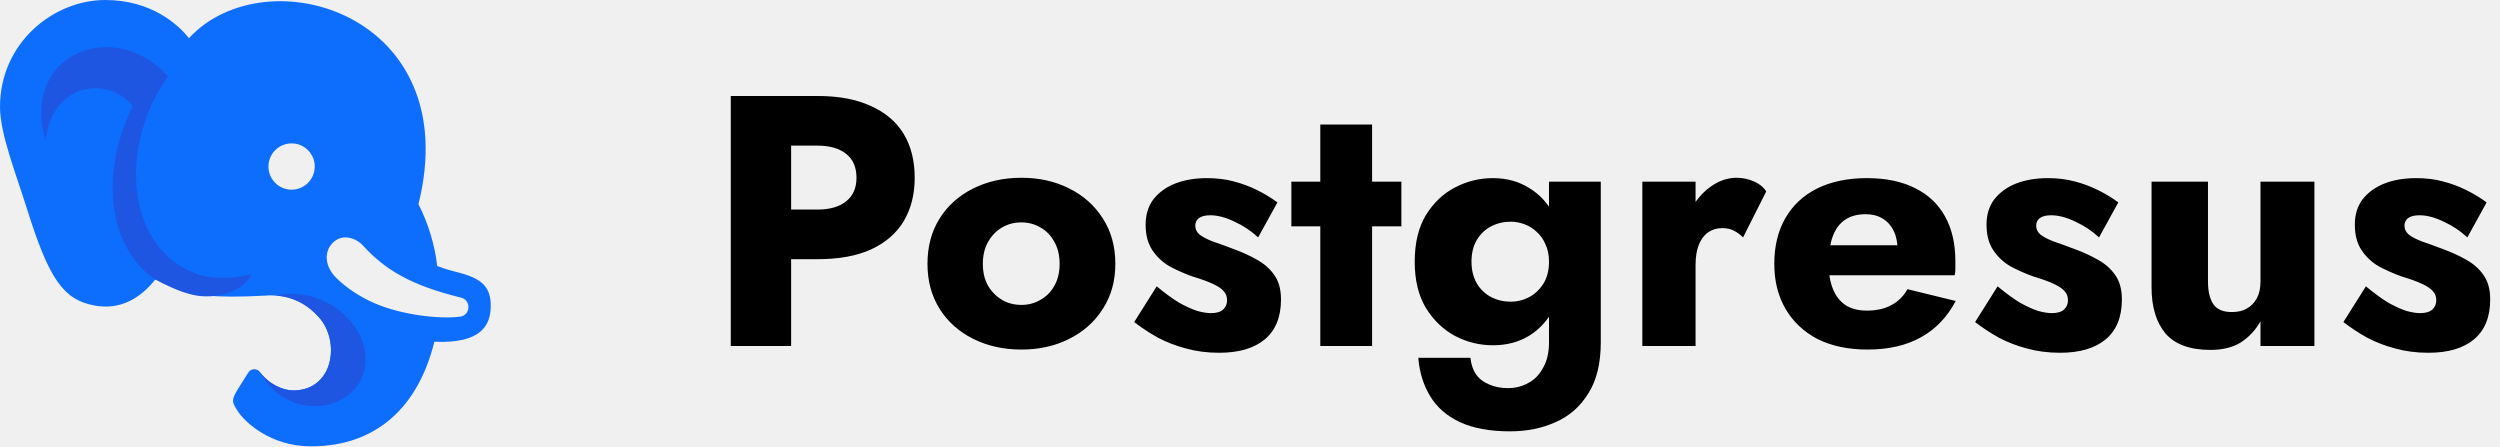
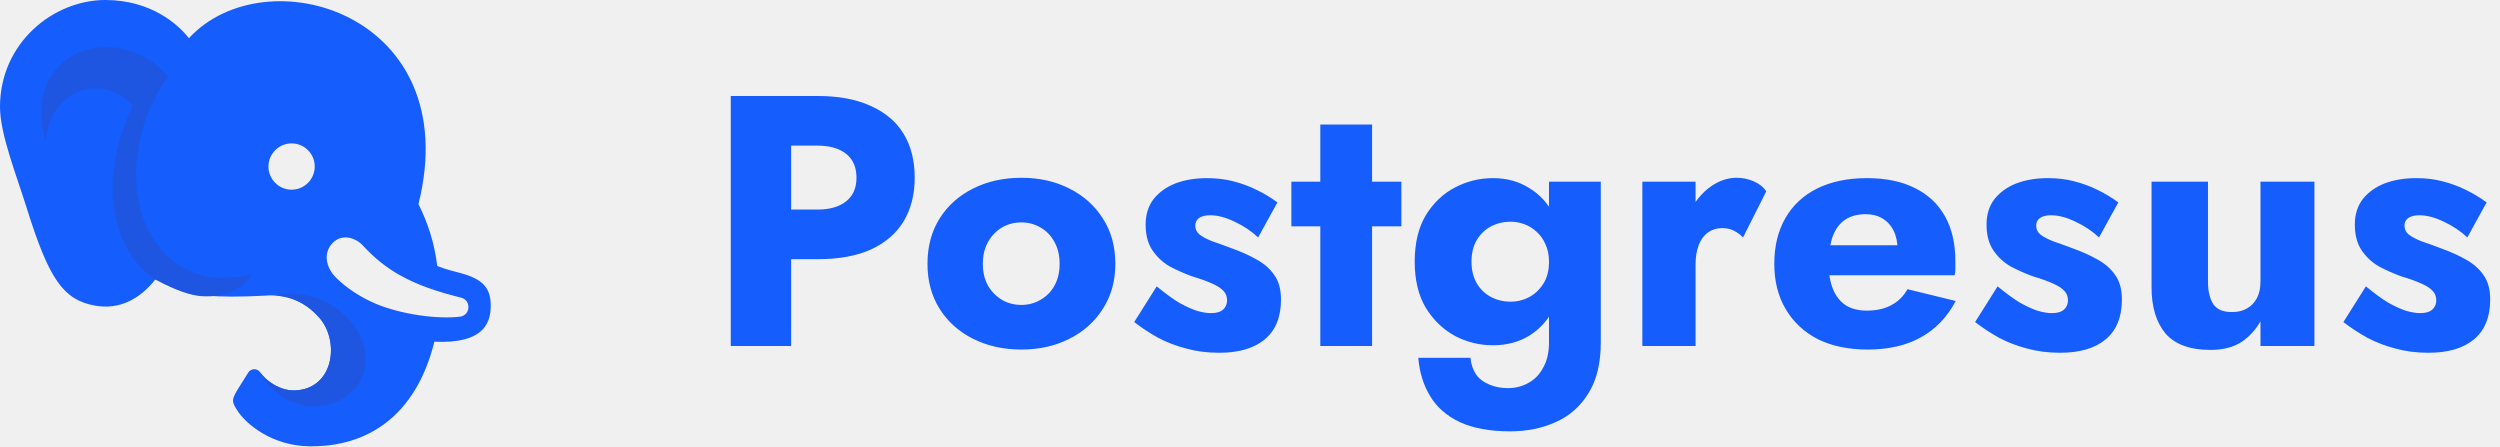
<svg xmlns="http://www.w3.org/2000/svg" width="224" height="40" viewBox="0 0 224 40" fill="none">
-   <path d="M65.477 8.6H70.885V31H65.477V8.6ZM68.869 13.048V8.6H73.253C75.152 8.6 76.741 8.899 78.021 9.496C79.323 10.072 80.304 10.904 80.965 11.992C81.627 13.08 81.957 14.392 81.957 15.928C81.957 17.421 81.627 18.723 80.965 19.832C80.304 20.92 79.323 21.763 78.021 22.36C76.741 22.936 75.152 23.224 73.253 23.224H68.869V18.776H73.253C74.341 18.776 75.195 18.531 75.813 18.04C76.432 17.549 76.741 16.845 76.741 15.928C76.741 14.989 76.432 14.275 75.813 13.784C75.195 13.293 74.341 13.048 73.253 13.048H68.869ZM83.102 23.64C83.102 22.083 83.465 20.728 84.19 19.576C84.915 18.424 85.918 17.528 87.198 16.888C88.478 16.248 89.918 15.928 91.518 15.928C93.118 15.928 94.547 16.248 95.806 16.888C97.086 17.528 98.089 18.424 98.814 19.576C99.561 20.728 99.934 22.083 99.934 23.64C99.934 25.176 99.561 26.52 98.814 27.672C98.089 28.824 97.086 29.72 95.806 30.36C94.547 31 93.118 31.32 91.518 31.32C89.918 31.32 88.478 31 87.198 30.36C85.918 29.72 84.915 28.824 84.19 27.672C83.465 26.52 83.102 25.176 83.102 23.64ZM88.062 23.64C88.062 24.408 88.222 25.069 88.542 25.624C88.862 26.157 89.278 26.573 89.79 26.872C90.302 27.171 90.878 27.32 91.518 27.32C92.137 27.32 92.702 27.171 93.214 26.872C93.748 26.573 94.163 26.157 94.462 25.624C94.782 25.069 94.942 24.408 94.942 23.64C94.942 22.872 94.782 22.211 94.462 21.656C94.163 21.101 93.748 20.675 93.214 20.376C92.702 20.077 92.137 19.928 91.518 19.928C90.878 19.928 90.302 20.077 89.79 20.376C89.278 20.675 88.862 21.101 88.542 21.656C88.222 22.211 88.062 22.872 88.062 23.64ZM103.641 25.656C104.388 26.275 105.06 26.765 105.657 27.128C106.276 27.469 106.82 27.715 107.289 27.864C107.758 27.992 108.164 28.056 108.505 28.056C108.996 28.056 109.358 27.949 109.593 27.736C109.828 27.523 109.945 27.245 109.945 26.904C109.945 26.584 109.849 26.317 109.657 26.104C109.465 25.869 109.134 25.645 108.665 25.432C108.217 25.219 107.598 24.995 106.809 24.76C106.105 24.504 105.433 24.205 104.793 23.864C104.174 23.501 103.662 23.021 103.257 22.424C102.852 21.827 102.649 21.059 102.649 20.12C102.649 19.224 102.884 18.467 103.353 17.848C103.844 17.229 104.494 16.76 105.305 16.44C106.137 16.12 107.086 15.96 108.153 15.96C109.006 15.96 109.796 16.056 110.521 16.248C111.268 16.44 111.961 16.696 112.601 17.016C113.262 17.336 113.881 17.709 114.457 18.136L112.729 21.272C112.11 20.696 111.406 20.227 110.617 19.864C109.828 19.48 109.102 19.288 108.441 19.288C107.993 19.288 107.652 19.373 107.417 19.544C107.204 19.715 107.097 19.939 107.097 20.216C107.097 20.536 107.225 20.803 107.481 21.016C107.758 21.229 108.142 21.432 108.633 21.624C109.145 21.795 109.764 22.019 110.489 22.296C111.257 22.573 111.961 22.893 112.601 23.256C113.262 23.619 113.785 24.077 114.169 24.632C114.574 25.187 114.777 25.923 114.777 26.84C114.777 28.419 114.286 29.613 113.305 30.424C112.345 31.213 110.99 31.608 109.241 31.608C108.174 31.608 107.182 31.48 106.265 31.224C105.369 30.989 104.537 30.669 103.769 30.264C103.001 29.837 102.286 29.368 101.625 28.856L103.641 25.656ZM115.707 16.28H125.563V20.28H115.707V16.28ZM118.299 11.16H122.939V31H118.299V11.16ZM127.078 32.056H131.75C131.814 32.653 131.985 33.155 132.262 33.56C132.561 33.965 132.956 34.264 133.446 34.456C133.937 34.669 134.492 34.776 135.11 34.776C135.793 34.776 136.412 34.616 136.966 34.296C137.521 33.997 137.958 33.539 138.278 32.92C138.62 32.323 138.79 31.576 138.79 30.68V16.28H143.43V30.68C143.43 32.557 143.057 34.083 142.31 35.256C141.585 36.429 140.614 37.283 139.398 37.816C138.182 38.371 136.817 38.648 135.302 38.648C133.489 38.648 131.985 38.371 130.79 37.816C129.617 37.261 128.732 36.483 128.134 35.48C127.537 34.499 127.185 33.357 127.078 32.056ZM126.758 23.448C126.758 21.784 127.089 20.397 127.75 19.288C128.433 18.179 129.308 17.347 130.374 16.792C131.441 16.237 132.572 15.96 133.766 15.96C135.004 15.96 136.092 16.259 137.03 16.856C137.99 17.432 138.748 18.275 139.302 19.384C139.857 20.493 140.134 21.848 140.134 23.448C140.134 25.027 139.857 26.381 139.302 27.512C138.748 28.621 137.99 29.475 137.03 30.072C136.092 30.648 135.004 30.936 133.766 30.936C132.572 30.936 131.441 30.659 130.374 30.104C129.308 29.528 128.433 28.685 127.75 27.576C127.089 26.467 126.758 25.091 126.758 23.448ZM131.846 23.448C131.846 24.195 132.006 24.845 132.326 25.4C132.646 25.933 133.073 26.339 133.606 26.616C134.14 26.893 134.726 27.032 135.366 27.032C135.921 27.032 136.454 26.904 136.966 26.648C137.5 26.371 137.937 25.965 138.278 25.432C138.62 24.899 138.79 24.237 138.79 23.448C138.79 22.851 138.684 22.328 138.47 21.88C138.278 21.432 138.012 21.059 137.67 20.76C137.35 20.461 136.988 20.237 136.582 20.088C136.177 19.939 135.772 19.864 135.366 19.864C134.726 19.864 134.14 20.003 133.606 20.28C133.073 20.557 132.646 20.963 132.326 21.496C132.006 22.029 131.846 22.68 131.846 23.448ZM151.922 16.28V31H147.154V16.28H151.922ZM156.178 21.272C155.922 21.016 155.644 20.813 155.346 20.664C155.068 20.515 154.716 20.44 154.29 20.44C153.82 20.44 153.404 20.568 153.042 20.824C152.679 21.08 152.402 21.453 152.21 21.944C152.018 22.435 151.922 23.032 151.922 23.736L150.77 22.04C150.77 20.867 150.994 19.821 151.442 18.904C151.911 17.987 152.519 17.261 153.266 16.728C154.012 16.195 154.791 15.928 155.602 15.928C156.135 15.928 156.647 16.035 157.138 16.248C157.628 16.461 158.002 16.76 158.258 17.144L156.178 21.272ZM167.329 31.32C165.622 31.32 164.14 31.011 162.881 30.392C161.644 29.752 160.684 28.856 160.001 27.704C159.318 26.552 158.977 25.197 158.977 23.64C158.977 22.061 159.308 20.696 159.969 19.544C160.63 18.392 161.58 17.507 162.817 16.888C164.076 16.269 165.558 15.96 167.265 15.96C168.972 15.96 170.412 16.259 171.585 16.856C172.758 17.432 173.654 18.275 174.273 19.384C174.892 20.493 175.201 21.837 175.201 23.416C175.201 23.651 175.201 23.885 175.201 24.12C175.201 24.333 175.18 24.515 175.137 24.664H161.697V21.976H170.785L169.633 23.448C169.74 23.299 169.825 23.117 169.889 22.904C169.974 22.669 170.017 22.477 170.017 22.328C170.017 21.688 169.9 21.133 169.665 20.664C169.43 20.195 169.1 19.832 168.673 19.576C168.246 19.32 167.745 19.192 167.169 19.192C166.444 19.192 165.836 19.352 165.345 19.672C164.854 19.992 164.481 20.483 164.225 21.144C163.99 21.784 163.862 22.595 163.841 23.576C163.841 24.472 163.969 25.24 164.225 25.88C164.481 26.52 164.865 27.011 165.377 27.352C165.889 27.672 166.518 27.832 167.265 27.832C168.118 27.832 168.844 27.672 169.441 27.352C170.06 27.032 170.55 26.552 170.913 25.912L175.233 26.968C174.465 28.419 173.42 29.507 172.097 30.232C170.796 30.957 169.206 31.32 167.329 31.32ZM178.985 25.656C179.732 26.275 180.404 26.765 181.001 27.128C181.62 27.469 182.164 27.715 182.633 27.864C183.102 27.992 183.508 28.056 183.849 28.056C184.34 28.056 184.702 27.949 184.937 27.736C185.172 27.523 185.289 27.245 185.289 26.904C185.289 26.584 185.193 26.317 185.001 26.104C184.809 25.869 184.478 25.645 184.009 25.432C183.561 25.219 182.942 24.995 182.153 24.76C181.449 24.504 180.777 24.205 180.137 23.864C179.518 23.501 179.006 23.021 178.601 22.424C178.196 21.827 177.993 21.059 177.993 20.12C177.993 19.224 178.228 18.467 178.697 17.848C179.188 17.229 179.838 16.76 180.649 16.44C181.481 16.12 182.43 15.96 183.497 15.96C184.35 15.96 185.14 16.056 185.865 16.248C186.612 16.44 187.305 16.696 187.945 17.016C188.606 17.336 189.225 17.709 189.801 18.136L188.073 21.272C187.454 20.696 186.75 20.227 185.961 19.864C185.172 19.48 184.446 19.288 183.785 19.288C183.337 19.288 182.996 19.373 182.761 19.544C182.548 19.715 182.441 19.939 182.441 20.216C182.441 20.536 182.569 20.803 182.825 21.016C183.102 21.229 183.486 21.432 183.977 21.624C184.489 21.795 185.108 22.019 185.833 22.296C186.601 22.573 187.305 22.893 187.945 23.256C188.606 23.619 189.129 24.077 189.513 24.632C189.918 25.187 190.121 25.923 190.121 26.84C190.121 28.419 189.63 29.613 188.649 30.424C187.689 31.213 186.334 31.608 184.585 31.608C183.518 31.608 182.526 31.48 181.609 31.224C180.713 30.989 179.881 30.669 179.113 30.264C178.345 29.837 177.63 29.368 176.969 28.856L178.985 25.656ZM197.835 25.24C197.835 26.093 197.995 26.765 198.315 27.256C198.635 27.725 199.189 27.96 199.979 27.96C200.512 27.96 200.96 27.853 201.323 27.64C201.707 27.427 202.005 27.117 202.219 26.712C202.432 26.307 202.539 25.816 202.539 25.24V16.28H207.371V31H202.539V28.792C202.091 29.581 201.504 30.211 200.779 30.68C200.053 31.128 199.147 31.352 198.059 31.352C196.224 31.352 194.88 30.861 194.027 29.88C193.195 28.877 192.779 27.501 192.779 25.752V16.28H197.835V25.24ZM211.985 25.656C212.732 26.275 213.404 26.765 214.001 27.128C214.62 27.469 215.164 27.715 215.633 27.864C216.102 27.992 216.508 28.056 216.849 28.056C217.34 28.056 217.702 27.949 217.937 27.736C218.172 27.523 218.289 27.245 218.289 26.904C218.289 26.584 218.193 26.317 218.001 26.104C217.809 25.869 217.478 25.645 217.009 25.432C216.561 25.219 215.942 24.995 215.153 24.76C214.449 24.504 213.777 24.205 213.137 23.864C212.518 23.501 212.006 23.021 211.601 22.424C211.196 21.827 210.993 21.059 210.993 20.12C210.993 19.224 211.228 18.467 211.697 17.848C212.188 17.229 212.838 16.76 213.649 16.44C214.481 16.12 215.43 15.96 216.497 15.96C217.35 15.96 218.14 16.056 218.865 16.248C219.612 16.44 220.305 16.696 220.945 17.016C221.606 17.336 222.225 17.709 222.801 18.136L221.073 21.272C220.454 20.696 219.75 20.227 218.961 19.864C218.172 19.48 217.446 19.288 216.785 19.288C216.337 19.288 215.996 19.373 215.761 19.544C215.548 19.715 215.441 19.939 215.441 20.216C215.441 20.536 215.569 20.803 215.825 21.016C216.102 21.229 216.486 21.432 216.977 21.624C217.489 21.795 218.108 22.019 218.833 22.296C219.601 22.573 220.305 22.893 220.945 23.256C221.606 23.619 222.129 24.077 222.513 24.632C222.918 25.187 223.121 25.923 223.121 26.84C223.121 28.419 222.63 29.613 221.649 30.424C220.689 31.213 219.334 31.608 217.585 31.608C216.518 31.608 215.526 31.48 214.609 31.224C213.713 30.989 212.881 30.669 212.113 30.264C211.345 29.837 210.63 29.368 209.969 28.856L211.985 25.656Z" fill="black" />
-   <path d="M26.44 34.982C25.318 35.029 24.035 34.366 23.296 33.339C23.033 32.975 22.482 33 22.245 33.382C21.82 34.066 21.44 34.648 21.236 34.994C20.725 35.869 20.802 36.027 21.214 36.706C21.984 37.975 24.36 39.942 27.704 39.99C32.887 40.065 37.264 37.301 38.92 30.618C43.193 30.812 43.955 29.074 43.97 27.443C43.985 25.833 43.305 25.04 41.355 24.492C40.721 24.313 39.977 24.158 39.175 23.833C38.945 21.885 38.376 20.035 37.494 18.294C41.75 1.204 23.816 -4.048 16.927 3.421C15.969 2.196 13.551 0.006 9.445 7.23772e-06C4.812 -0.006 0 3.811 0 9.588C0 11.992 1.438 15.586 2.401 18.663C4.401 25.052 5.69 26.869 8.496 27.38C10.742 27.79 12.558 26.759 13.916 25.04C15.879 25.23 14.57 26.975 23.703 26.492C25.651 26.328 27.332 27.016 28.6 28.453C30.466 30.568 29.927 34.835 26.44 34.981V34.982ZM25.915 16.985C24.945 16.889 24.16 16.104 24.064 15.134C23.933 13.822 25.027 12.73 26.339 12.859C27.309 12.954 28.094 13.74 28.19 14.71C28.319 16.02 27.227 17.114 25.915 16.985ZM30.114 24.884C29.133 23.901 28.998 22.634 29.766 21.809C30.638 20.874 31.877 21.303 32.521 22.005C34.505 24.167 36.794 25.563 41.305 26.667C42.245 26.898 42.169 28.258 41.208 28.375C39.191 28.621 35.893 28.158 33.667 27.215C32.319 26.644 31.034 25.804 30.114 24.882V24.884Z" fill="#0D6EFD" />
-   <path d="M24.677 26.48C24.677 26.48 24.667 26.48 24.659 26.48C26.248 26.57 27.537 27.25 28.6 28.453C30.466 30.568 29.927 34.835 26.441 34.981C25.318 35.028 24.035 34.364 23.296 33.338C25.718 37.916 32.036 37.041 32.715 32.829C33.268 29.4 29.271 25.487 24.677 26.477V26.48ZM22.523 24.573C20.884 24.98 18.991 25.071 17.422 24.46C11.264 22.063 10.642 13.047 15.04 6.882C14.353 5.927 12.317 4.287 9.729 4.226C5.558 4.129 2.585 7.688 4.095 12.622C4.578 7.565 9.548 6.662 11.899 9.495C8.867 15.609 9.726 22.237 13.913 25.042C15.879 26.102 17.187 26.477 18.06 26.538C20.449 26.707 22.161 25.543 22.521 24.573H22.523Z" fill="#1E56E2" />
+   <g clip-path="url(#clip0_194_164)">
+     <path d="M65.477 8.6H70.885V31H65.477V8.6ZM68.869 13.048V8.6H73.253C75.152 8.6 76.741 8.899 78.021 9.496C79.323 10.072 80.304 10.904 80.965 11.992C81.627 13.08 81.957 14.392 81.957 15.928C81.957 17.421 81.627 18.723 80.965 19.832C80.304 20.92 79.323 21.763 78.021 22.36C76.741 22.936 75.152 23.224 73.253 23.224H68.869V18.776H73.253C74.341 18.776 75.195 18.531 75.813 18.04C76.432 17.549 76.741 16.845 76.741 15.928C76.741 14.989 76.432 14.275 75.813 13.784C75.195 13.293 74.341 13.048 73.253 13.048H68.869ZM83.102 23.64C83.102 22.083 83.465 20.728 84.19 19.576C84.915 18.424 85.918 17.528 87.198 16.888C88.478 16.248 89.918 15.928 91.518 15.928C93.118 15.928 94.547 16.248 95.806 16.888C97.086 17.528 98.089 18.424 98.814 19.576C99.561 20.728 99.934 22.083 99.934 23.64C99.934 25.176 99.561 26.52 98.814 27.672C98.089 28.824 97.086 29.72 95.806 30.36C94.547 31 93.118 31.32 91.518 31.32C89.918 31.32 88.478 31 87.198 30.36C85.918 29.72 84.915 28.824 84.19 27.672C83.465 26.52 83.102 25.176 83.102 23.64ZM88.062 23.64C88.062 24.408 88.222 25.069 88.542 25.624C88.862 26.157 89.278 26.573 89.79 26.872C90.302 27.171 90.878 27.32 91.518 27.32C92.137 27.32 92.702 27.171 93.214 26.872C93.747 26.573 94.163 26.157 94.462 25.624C94.782 25.069 94.942 24.408 94.942 23.64C94.942 22.872 94.782 22.211 94.462 21.656C94.163 21.101 93.747 20.675 93.214 20.376C92.702 20.077 92.137 19.928 91.518 19.928C90.878 19.928 90.302 20.077 89.79 20.376C89.278 20.675 88.862 21.101 88.542 21.656C88.222 22.211 88.062 22.872 88.062 23.64ZM103.641 25.656C104.388 26.275 105.06 26.765 105.657 27.128C106.276 27.469 106.82 27.715 107.289 27.864C107.758 27.992 108.164 28.056 108.505 28.056C108.996 28.056 109.358 27.949 109.593 27.736C109.828 27.523 109.945 27.245 109.945 26.904C109.945 26.584 109.849 26.317 109.657 26.104C109.465 25.869 109.134 25.645 108.665 25.432C108.217 25.219 107.598 24.995 106.809 24.76C106.105 24.504 105.433 24.205 104.793 23.864C104.174 23.501 103.662 23.021 103.257 22.424C102.852 21.827 102.649 21.059 102.649 20.12C102.649 19.224 102.884 18.467 103.353 17.848C103.844 17.229 104.494 16.76 105.305 16.44C106.137 16.12 107.086 15.96 108.153 15.96C109.006 15.96 109.796 16.056 110.521 16.248C111.268 16.44 111.961 16.696 112.601 17.016C113.262 17.336 113.881 17.709 114.457 18.136L112.729 21.272C112.11 20.696 111.406 20.227 110.617 19.864C109.828 19.48 109.102 19.288 108.441 19.288C107.993 19.288 107.652 19.373 107.417 19.544C107.204 19.715 107.097 19.939 107.097 20.216C107.097 20.536 107.225 20.803 107.481 21.016C107.758 21.229 108.142 21.432 108.633 21.624C109.145 21.795 109.764 22.019 110.489 22.296C111.257 22.573 111.961 22.893 112.601 23.256C113.262 23.619 113.785 24.077 114.169 24.632C114.574 25.187 114.777 25.923 114.777 26.84C114.777 28.419 114.286 29.613 113.305 30.424C112.345 31.213 110.99 31.608 109.241 31.608C108.174 31.608 107.182 31.48 106.265 31.224C105.369 30.989 104.537 30.669 103.769 30.264C103.001 29.837 102.286 29.368 101.625 28.856L103.641 25.656ZM115.707 16.28H125.563V20.28H115.707V16.28ZM118.299 11.16H122.939V31H118.299V11.16ZM127.078 32.056H131.75C131.814 32.653 131.985 33.155 132.262 33.56C132.561 33.965 132.956 34.264 133.446 34.456C133.937 34.669 134.492 34.776 135.11 34.776C135.793 34.776 136.412 34.616 136.966 34.296C137.521 33.997 137.958 33.539 138.278 32.92C138.62 32.323 138.79 31.576 138.79 30.68V16.28H143.43V30.68C143.43 32.557 143.057 34.083 142.31 35.256C141.585 36.429 140.614 37.283 139.398 37.816C138.182 38.371 136.817 38.648 135.302 38.648C133.489 38.648 131.985 38.371 130.79 37.816C129.617 37.261 128.732 36.483 128.134 35.48C127.537 34.499 127.185 33.357 127.078 32.056ZM126.758 23.448C126.758 21.784 127.089 20.397 127.75 19.288C128.433 18.179 129.308 17.347 130.374 16.792C131.441 16.237 132.572 15.96 133.766 15.96C135.004 15.96 136.092 16.259 137.03 16.856C137.99 17.432 138.748 18.275 139.302 19.384C139.857 20.493 140.134 21.848 140.134 23.448C140.134 25.027 139.857 26.381 139.302 27.512C138.748 28.621 137.99 29.475 137.03 30.072C136.092 30.648 135.004 30.936 133.766 30.936C132.572 30.936 131.441 30.659 130.374 30.104C129.308 29.528 128.433 28.685 127.75 27.576C127.089 26.467 126.758 25.091 126.758 23.448ZM131.846 23.448C131.846 24.195 132.006 24.845 132.326 25.4C132.646 25.933 133.073 26.339 133.606 26.616C134.14 26.893 134.726 27.032 135.366 27.032C135.921 27.032 136.454 26.904 136.966 26.648C137.5 26.371 137.937 25.965 138.278 25.432C138.62 24.899 138.79 24.237 138.79 23.448C138.79 22.851 138.684 22.328 138.47 21.88C138.278 21.432 138.012 21.059 137.67 20.76C137.35 20.461 136.988 20.237 136.582 20.088C136.177 19.939 135.772 19.864 135.366 19.864C134.726 19.864 134.14 20.003 133.606 20.28C133.073 20.557 132.646 20.963 132.326 21.496C132.006 22.029 131.846 22.68 131.846 23.448ZM151.922 16.28V31H147.154V16.28H151.922ZM156.178 21.272C155.922 21.016 155.644 20.813 155.346 20.664C155.068 20.515 154.716 20.44 154.29 20.44C153.82 20.44 153.404 20.568 153.042 20.824C152.679 21.08 152.402 21.453 152.21 21.944C152.018 22.435 151.922 23.032 151.922 23.736L150.77 22.04C150.77 20.867 150.994 19.821 151.442 18.904C151.911 17.987 152.519 17.261 153.266 16.728C154.012 16.195 154.791 15.928 155.602 15.928C156.135 15.928 156.647 16.035 157.138 16.248C157.628 16.461 158.002 16.76 158.258 17.144L156.178 21.272ZM167.329 31.32C165.622 31.32 164.14 31.011 162.881 30.392C161.644 29.752 160.684 28.856 160.001 27.704C159.318 26.552 158.977 25.197 158.977 23.64C158.977 22.061 159.308 20.696 159.969 19.544C160.63 18.392 161.58 17.507 162.817 16.888C164.076 16.269 165.558 15.96 167.265 15.96C168.972 15.96 170.412 16.259 171.585 16.856C172.758 17.432 173.654 18.275 174.273 19.384C174.892 20.493 175.201 21.837 175.201 23.416C175.201 23.651 175.201 23.885 175.201 24.12C175.201 24.333 175.18 24.515 175.137 24.664H161.697V21.976H170.785L169.633 23.448C169.74 23.299 169.825 23.117 169.889 22.904C169.974 22.669 170.017 22.477 170.017 22.328C170.017 21.688 169.9 21.133 169.665 20.664C169.43 20.195 169.1 19.832 168.673 19.576C168.246 19.32 167.745 19.192 167.169 19.192C166.444 19.192 165.836 19.352 165.345 19.672C164.854 19.992 164.481 20.483 164.225 21.144C163.99 21.784 163.862 22.595 163.841 23.576C163.841 24.472 163.969 25.24 164.225 25.88C164.481 26.52 164.865 27.011 165.377 27.352C165.889 27.672 166.518 27.832 167.265 27.832C168.118 27.832 168.844 27.672 169.441 27.352C170.06 27.032 170.55 26.552 170.913 25.912L175.233 26.968C174.465 28.419 173.42 29.507 172.097 30.232C170.796 30.957 169.206 31.32 167.329 31.32ZM178.985 25.656C179.732 26.275 180.404 26.765 181.001 27.128C181.62 27.469 182.164 27.715 182.633 27.864C183.102 27.992 183.508 28.056 183.849 28.056C184.34 28.056 184.702 27.949 184.937 27.736C185.172 27.523 185.289 27.245 185.289 26.904C185.289 26.584 185.193 26.317 185.001 26.104C184.809 25.869 184.478 25.645 184.009 25.432C183.561 25.219 182.942 24.995 182.153 24.76C181.449 24.504 180.777 24.205 180.137 23.864C179.518 23.501 179.006 23.021 178.601 22.424C178.196 21.827 177.993 21.059 177.993 20.12C177.993 19.224 178.228 18.467 178.697 17.848C179.188 17.229 179.838 16.76 180.649 16.44C181.481 16.12 182.43 15.96 183.497 15.96C184.35 15.96 185.14 16.056 185.865 16.248C186.612 16.44 187.305 16.696 187.945 17.016C188.606 17.336 189.225 17.709 189.801 18.136L188.073 21.272C187.454 20.696 186.75 20.227 185.961 19.864C185.172 19.48 184.446 19.288 183.785 19.288C183.337 19.288 182.996 19.373 182.761 19.544C182.548 19.715 182.441 19.939 182.441 20.216C182.441 20.536 182.569 20.803 182.825 21.016C183.102 21.229 183.486 21.432 183.977 21.624C184.489 21.795 185.108 22.019 185.833 22.296C186.601 22.573 187.305 22.893 187.945 23.256C188.606 23.619 189.129 24.077 189.513 24.632C189.918 25.187 190.121 25.923 190.121 26.84C190.121 28.419 189.63 29.613 188.649 30.424C187.689 31.213 186.334 31.608 184.585 31.608C183.518 31.608 182.526 31.48 181.609 31.224C180.713 30.989 179.881 30.669 179.113 30.264C178.345 29.837 177.63 29.368 176.969 28.856L178.985 25.656ZM197.835 25.24C197.835 26.093 197.995 26.765 198.315 27.256C198.635 27.725 199.189 27.96 199.979 27.96C200.512 27.96 200.96 27.853 201.323 27.64C201.707 27.427 202.005 27.117 202.219 26.712C202.432 26.307 202.539 25.816 202.539 25.24V16.28H207.371V31H202.539V28.792C202.091 29.581 201.504 30.211 200.779 30.68C200.053 31.128 199.147 31.352 198.059 31.352C196.224 31.352 194.88 30.861 194.027 29.88C193.195 28.877 192.779 27.501 192.779 25.752V16.28H197.835V25.24ZM211.985 25.656C212.732 26.275 213.404 26.765 214.001 27.128C214.62 27.469 215.164 27.715 215.633 27.864C216.102 27.992 216.508 28.056 216.849 28.056C217.34 28.056 217.702 27.949 217.937 27.736C218.172 27.523 218.289 27.245 218.289 26.904C218.289 26.584 218.193 26.317 218.001 26.104C217.809 25.869 217.478 25.645 217.009 25.432C216.561 25.219 215.942 24.995 215.153 24.76C214.449 24.504 213.777 24.205 213.137 23.864C212.518 23.501 212.006 23.021 211.601 22.424C211.196 21.827 210.993 21.059 210.993 20.12C210.993 19.224 211.228 18.467 211.697 17.848C212.188 17.229 212.838 16.76 213.649 16.44C214.481 16.12 215.43 15.96 216.497 15.96C217.35 15.96 218.14 16.056 218.865 16.248C219.612 16.44 220.305 16.696 220.945 17.016C221.606 17.336 222.225 17.709 222.801 18.136L221.073 21.272C220.454 20.696 219.75 20.227 218.961 19.864C218.172 19.48 217.446 19.288 216.785 19.288C216.337 19.288 215.996 19.373 215.761 19.544C215.548 19.715 215.441 19.939 215.441 20.216C215.441 20.536 215.569 20.803 215.825 21.016C216.102 21.229 216.486 21.432 216.977 21.624C217.489 21.795 218.108 22.019 218.833 22.296C219.601 22.573 220.305 22.893 220.945 23.256C221.606 23.619 222.129 24.077 222.513 24.632C222.918 25.187 223.121 25.923 223.121 26.84C223.121 28.419 222.63 29.613 221.649 30.424C220.689 31.213 219.334 31.608 217.585 31.608C216.518 31.608 215.526 31.48 214.609 31.224C213.713 30.989 212.881 30.669 212.113 30.264C211.345 29.837 210.63 29.368 209.969 28.856L211.985 25.656Z" fill="#155DFC" />
+     <path d="M26.44 34.982C25.318 35.029 24.035 34.366 23.296 33.339C23.033 32.975 22.482 33 22.245 33.382C21.82 34.066 21.44 34.648 21.236 34.994C20.725 35.869 20.802 36.027 21.214 36.706C21.984 37.975 24.36 39.942 27.704 39.99C32.887 40.065 37.264 37.301 38.92 30.618C43.193 30.812 43.955 29.074 43.97 27.443C43.985 25.833 43.305 25.04 41.355 24.492C40.721 24.313 39.977 24.158 39.175 23.833C38.945 21.885 38.376 20.035 37.494 18.294C41.75 1.204 23.816 -4.048 16.927 3.421C15.969 2.196 13.551 0.006 9.445 7.23773e-06C4.812 -0.006 0 3.811 0 9.588C0 11.992 1.438 15.586 2.401 18.663C4.401 25.052 5.69 26.869 8.496 27.38C10.742 27.79 12.558 26.759 13.916 25.04C15.879 25.23 14.57 26.975 23.703 26.492C25.651 26.328 27.332 27.016 28.6 28.453C30.466 30.568 29.927 34.835 26.44 34.981V34.982ZM25.915 16.985C24.945 16.889 24.16 16.104 24.064 15.134C23.933 13.822 25.027 12.73 26.339 12.859C27.309 12.954 28.094 13.74 28.19 14.71C28.319 16.02 27.227 17.114 25.915 16.985ZM30.114 24.884C29.133 23.901 28.998 22.634 29.766 21.809C30.638 20.874 31.877 21.303 32.521 22.005C34.505 24.167 36.794 25.563 41.305 26.667C42.245 26.898 42.169 28.258 41.208 28.375C39.191 28.621 35.893 28.158 33.667 27.215C32.319 26.644 31.034 25.804 30.114 24.882V24.884Z" fill="#155DFC" />
+     <path d="M24.677 26.48C24.677 26.48 24.667 26.48 24.659 26.48C26.248 26.57 27.537 27.25 28.6 28.453C30.466 30.568 29.927 34.835 26.441 34.981C25.318 35.028 24.035 34.364 23.296 33.338C25.718 37.916 32.036 37.041 32.715 32.829C33.268 29.4 29.271 25.487 24.677 26.477V26.48ZM22.523 24.573C20.884 24.98 18.991 25.071 17.422 24.46C11.264 22.063 10.642 13.047 15.04 6.882C14.353 5.927 12.317 4.287 9.729 4.226C5.558 4.129 2.585 7.688 4.095 12.622C4.578 7.565 9.548 6.662 11.899 9.495C8.867 15.609 9.726 22.237 13.913 25.042C15.879 26.102 17.187 26.477 18.06 26.538C20.449 26.707 22.161 25.543 22.521 24.573H22.523Z" fill="#1E56E2" />
+   </g>
+   <defs>
+     <clipPath id="clip0_194_164">
+       <rect width="224" height="40" fill="white" />
+     </clipPath>
+   </defs>
</svg>
